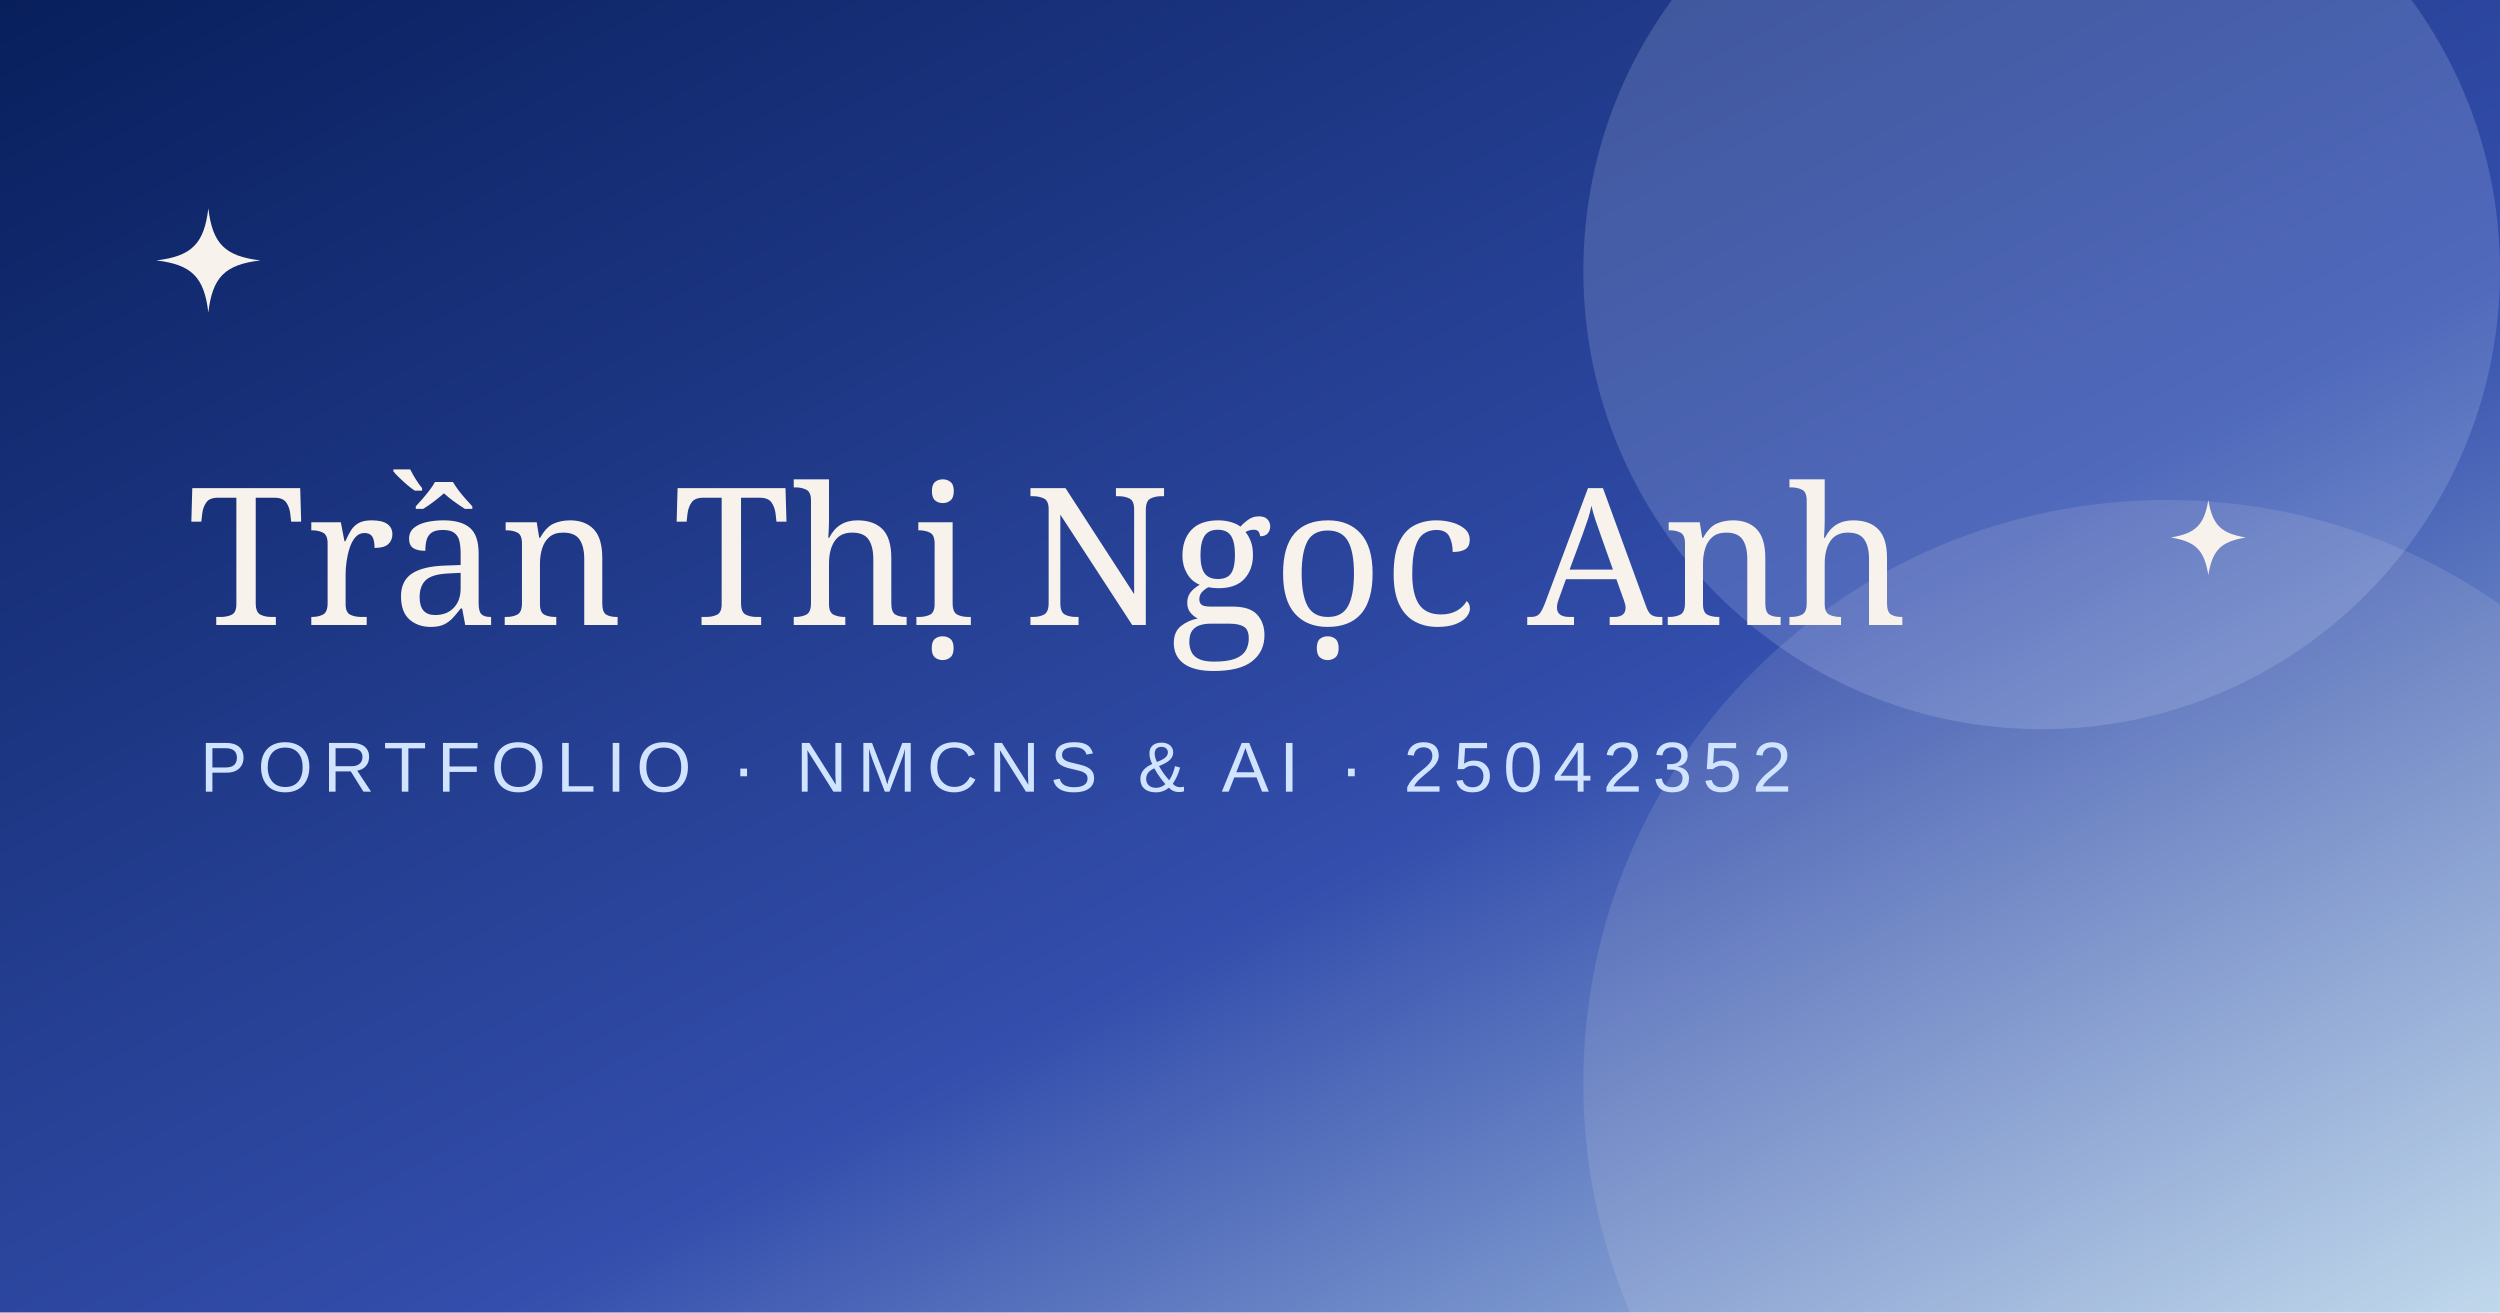
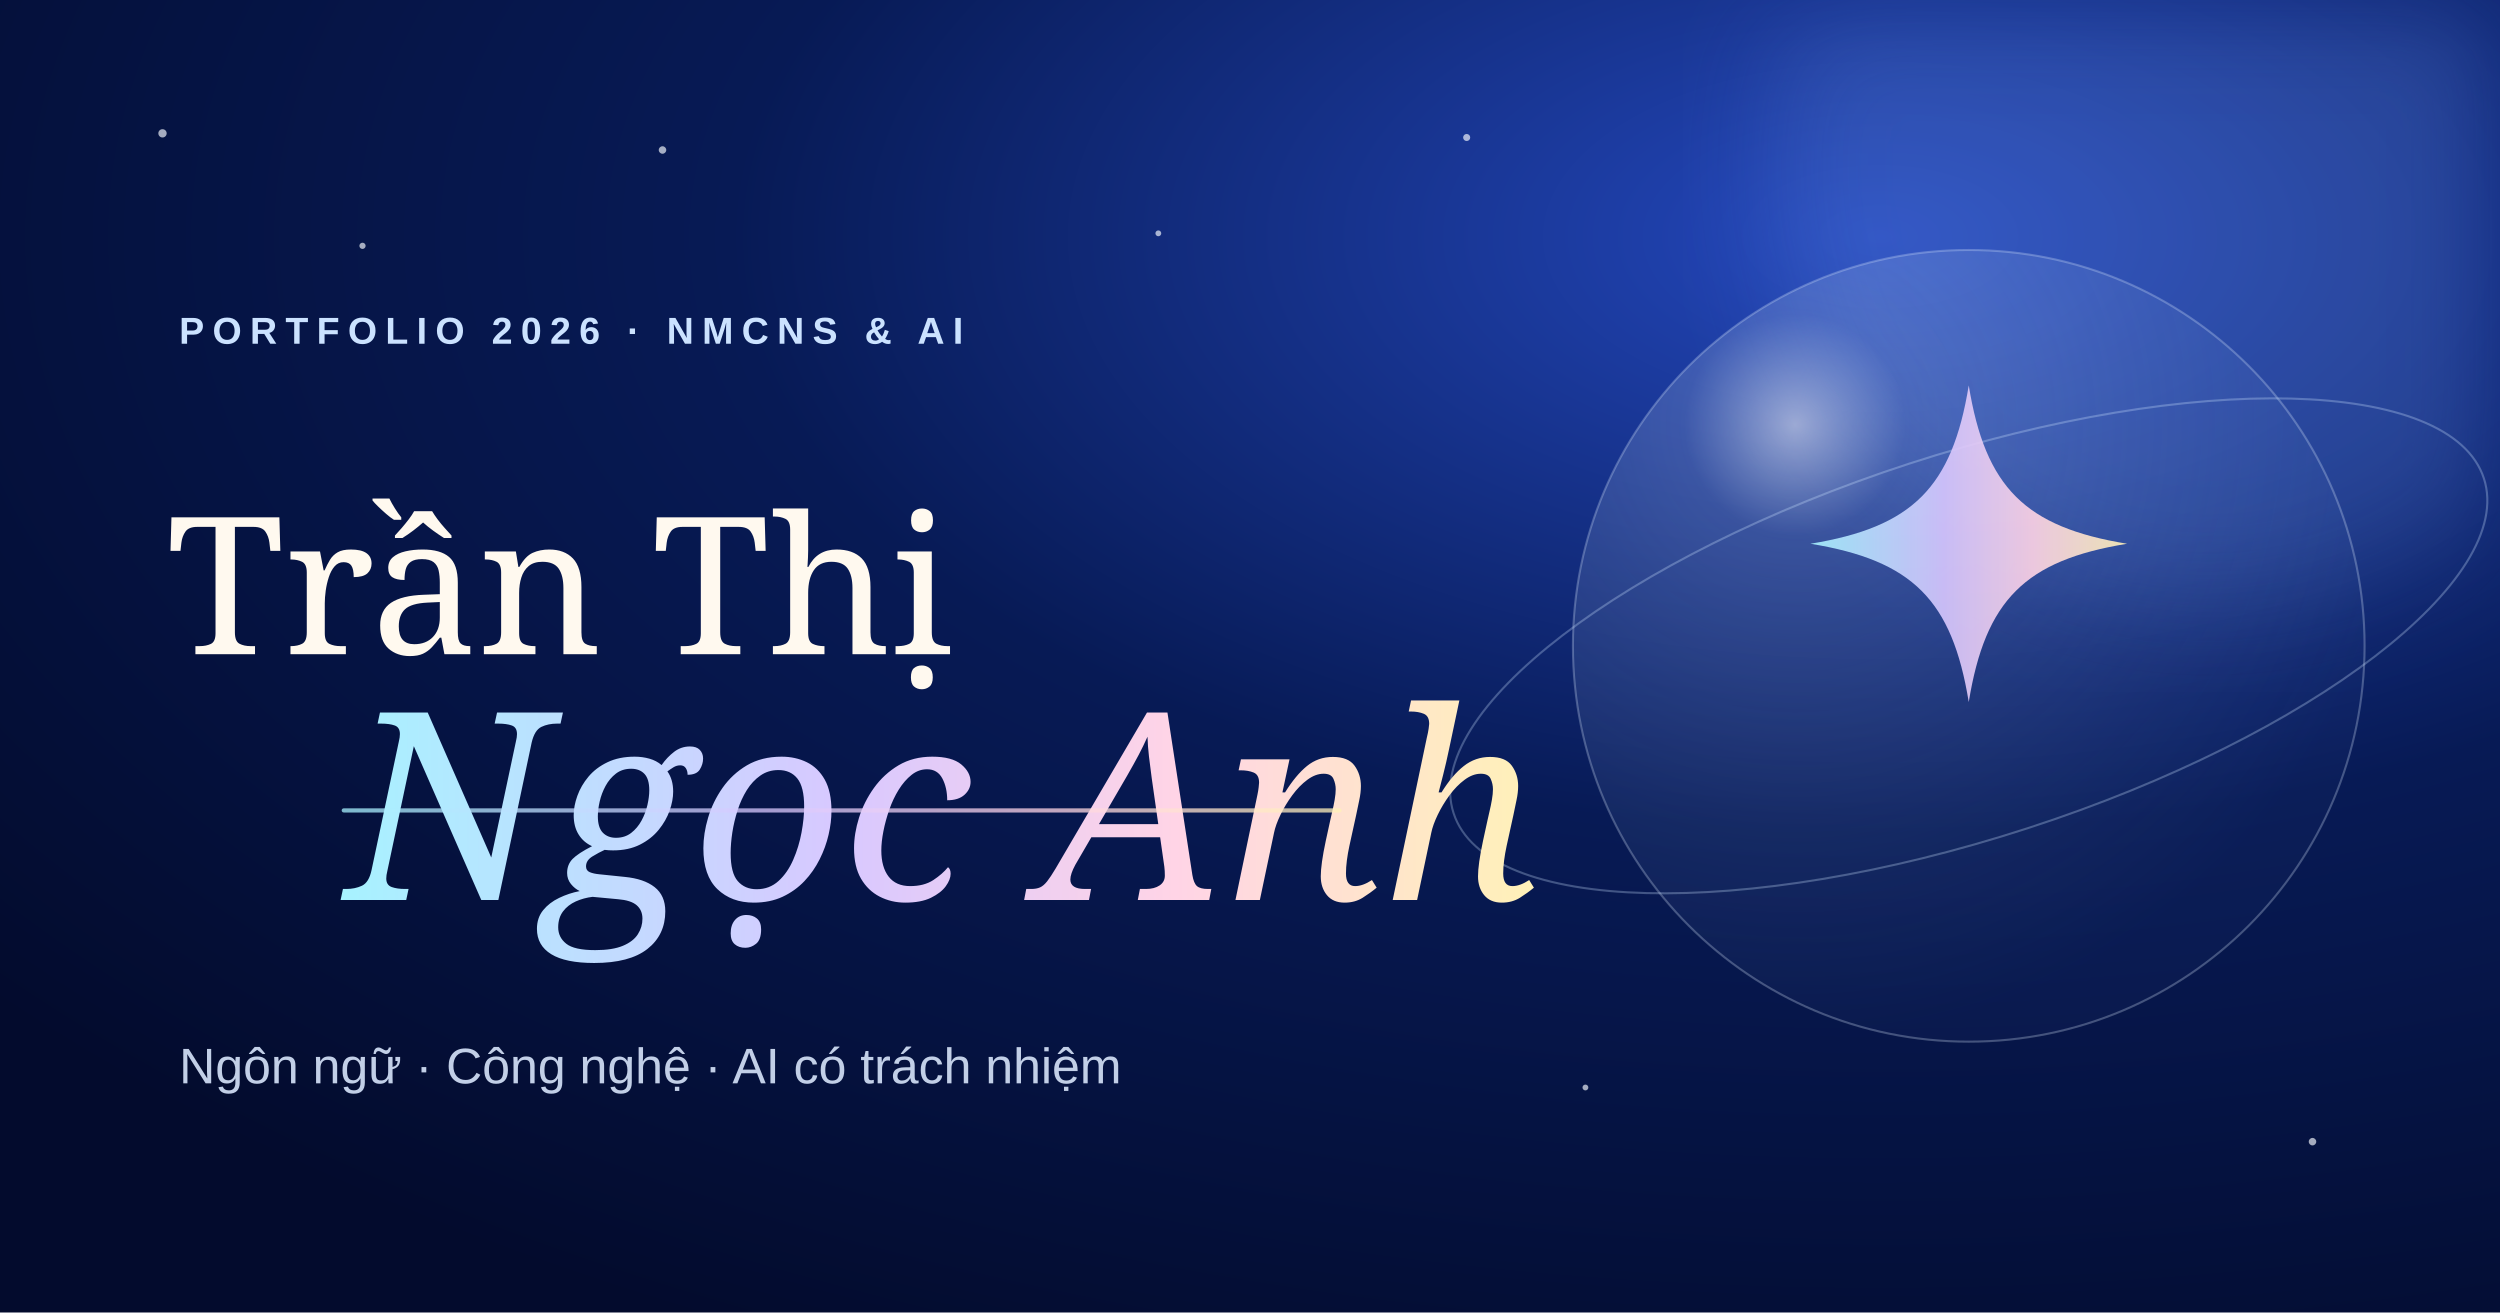
- <svg xmlns="http://www.w3.org/2000/svg" width="1200" height="630" viewBox="0 0 1200 630">
+ <svg xmlns="http://www.w3.org/2000/svg" viewBox="0 0 1200 630" role="img" aria-labelledby="title">
  <defs>
-     <linearGradient id="g" x1="0" y1="0" x2="1" y2="1">
-       <stop stop-color="#081F5C" />
-       <stop offset=".6" stop-color="#334EAC" />
-       <stop offset="1" stop-color="#BAD6EB" />
+     <radialGradient id="bg" cx="75%" cy="18%" r="95%">
+       <stop offset="0" stop-color="#2448BD" />
+       <stop offset=".48" stop-color="#071A55" />
+       <stop offset="1" stop-color="#030B2D" />
+     </radialGradient>
+     <radialGradient id="orb" cx="28%" cy="22%" r="78%">
+       <stop offset="0" stop-color="#FFFFFF" stop-opacity=".56" />
+       <stop offset=".18" stop-color="#DDEEFF" stop-opacity=".18" />
+       <stop offset="1" stop-color="#7DA5EE" stop-opacity=".03" />
+     </radialGradient>
+     <linearGradient id="prism" x1="0" x2="1">
+       <stop offset="0" stop-color="#A7F2FF" />
+       <stop offset=".42" stop-color="#D8C8FF" />
+       <stop offset=".7" stop-color="#FFD4E6" />
+       <stop offset="1" stop-color="#FFF1B8" />
    </linearGradient>
+     <filter id="blur">
+       <feGaussianBlur stdDeviation="26" />
+     </filter>
  </defs>
-   <rect width="1200" height="630" fill="url(#g)" />
-   <circle cx="980" cy="130" r="220" fill="#D0E3FF" opacity=".18" />
-   <circle cx="1040" cy="520" r="280" fill="#F7F2EB" opacity=".12" />
-   <g fill="#F7F2EB">
-     <path d="M100 100c2 17 8 23 25 25-17 2-23 8-25 25-2-17-8-23-25-25 17-2 23-8 25-25Z" />
-     <path d="M1060 240c2 12 6 16 18 18-12 2-16 6-18 18-2-12-6-16-18-18 12-2 16-6 18-18Z" />
+   <rect width="1200" height="630" fill="url(#bg)" />
+   <circle cx="1060" cy="80" r="210" fill="#7DA5EE" opacity=".18" filter="url(#blur)" />
+   <circle cx="945" cy="310" r="190" fill="url(#orb)" stroke="#DDEEFF" stroke-opacity=".28" />
+   <ellipse cx="945" cy="310" rx="260" ry="92" fill="none" stroke="#CBE5FF" stroke-opacity=".3" transform="rotate(-18 945 310)" />
+   <path d="M945 185c8 49 27 68 76 76-49 8-68 27-76 76-8-49-27-68-76-76 49-8 68-27 76-76Z" fill="url(#prism)" opacity=".9" />
+   <g fill="#F7FBFF" opacity=".66">
+     <circle cx="78" cy="64" r="2" />
+     <circle cx="174" cy="118" r="1.5" />
+     <circle cx="318" cy="72" r="1.8" />
+     <circle cx="556" cy="112" r="1.4" />
+     <circle cx="704" cy="66" r="1.7" />
+     <circle cx="1110" cy="548" r="1.8" />
+     <circle cx="761" cy="522" r="1.4" />
  </g>
-   <text x="90" y="300" fill="#F7F2EB" font-family="Georgia, serif" font-size="92">Trần Thị Ngọc Anh</text>
-   <text x="96" y="380" fill="#D0E3FF" font-family="Arial, sans-serif" font-size="34" letter-spacing="5">PORTFOLIO · NMCNS &amp; AI · 25042352</text>
+   <text x="86" y="165" fill="#CBE2FF" font-family="Arial, sans-serif" font-size="18" font-weight="700" letter-spacing="4">PORTFOLIO 2026 · NMCNS &amp; AI</text>
+   <text x="80" y="314" fill="#FFF9EF" font-family="Georgia, serif" font-size="92">Trần Thị</text>
+   <text x="166" y="432" fill="url(#prism)" font-family="Georgia, serif" font-style="italic" font-size="126">Ngọc Anh</text>
+   <rect x="164" y="388" width="480" height="2" rx="1" fill="url(#prism)" opacity=".75" />
+   <text x="86" y="520" fill="#C2CFE7" font-family="Arial, sans-serif" font-size="24">Ngôn ngữ · Công nghệ · AI có trách nhiệm</text>
</svg>
